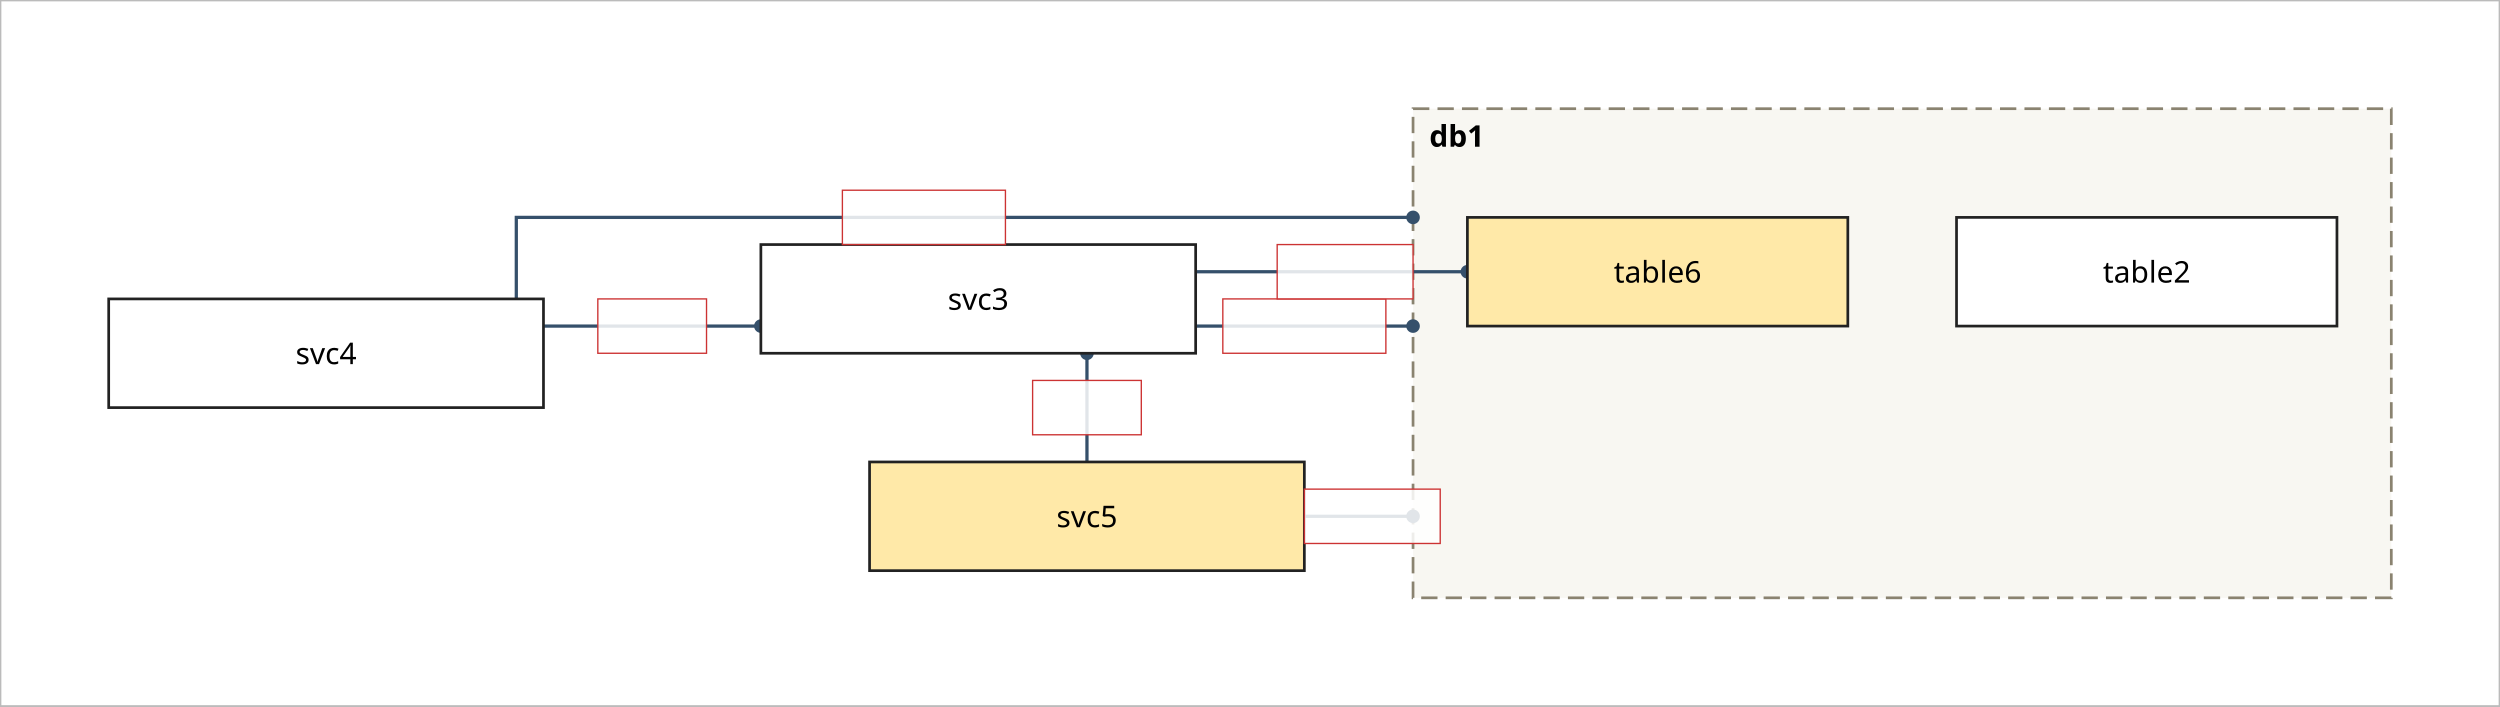
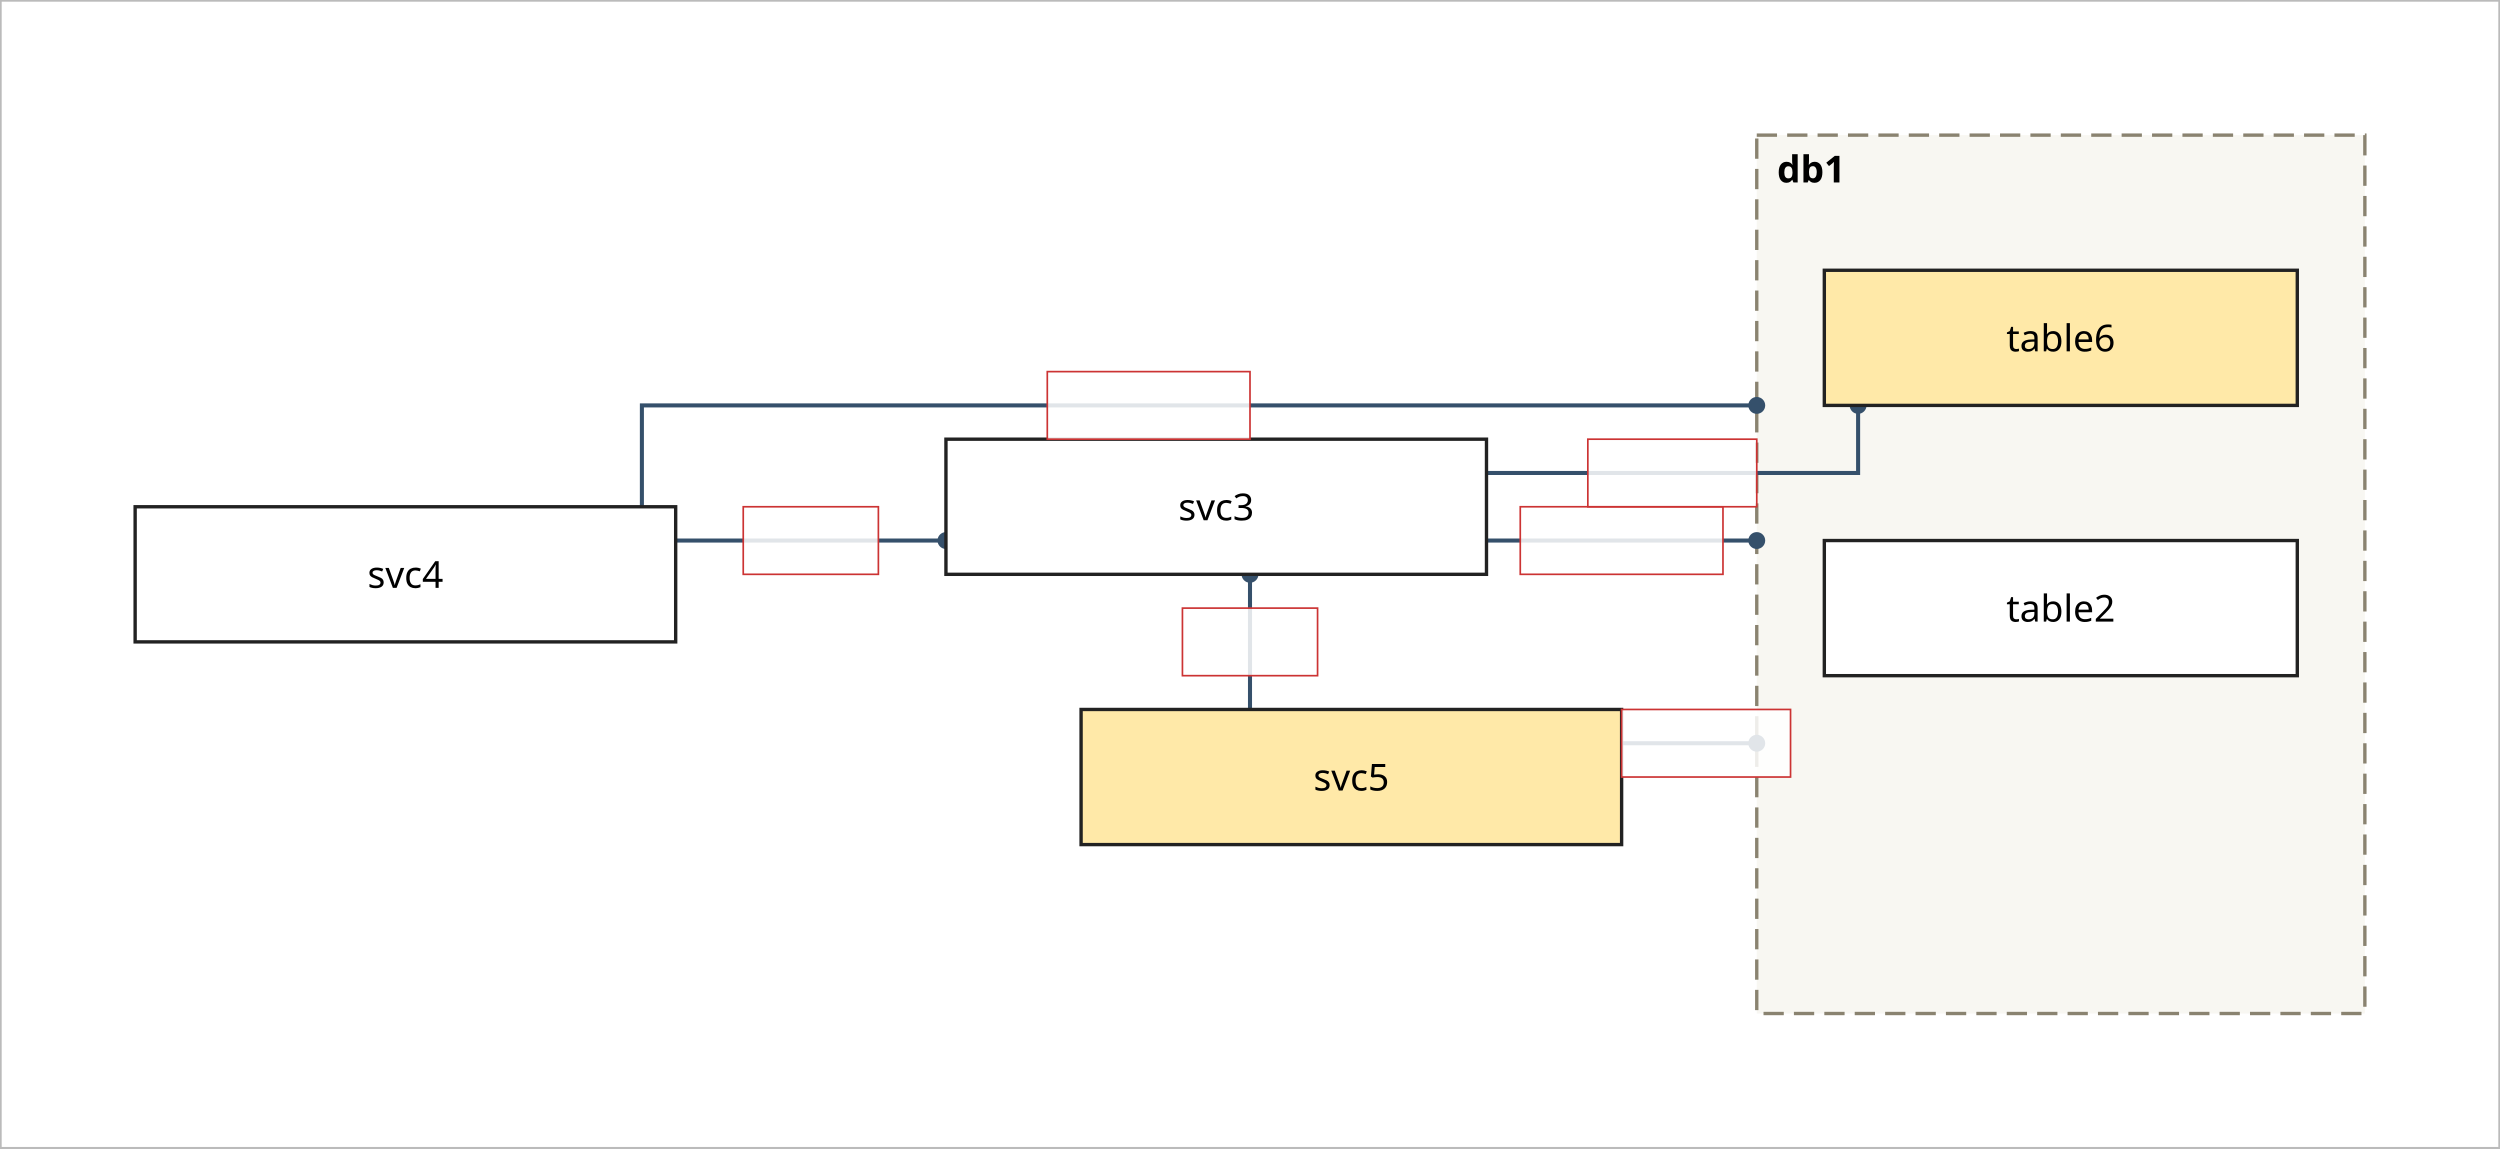
- <svg xmlns="http://www.w3.org/2000/svg" width="920" height="260" viewBox="0 0 920 260" font-family="sans-serif" font-size="11">
+ <svg xmlns="http://www.w3.org/2000/svg" width="740" height="340" viewBox="0 0 740 340" font-family="sans-serif" font-size="11">
  <rect width="100%" height="100%" fill="#fff" stroke="#bbb" />
-   <rect x="520" y="40" width="360" height="180" fill="#f3f1ea" fill-opacity="0.6" stroke="#8a8370" stroke-dasharray="6 3" />
+   <rect x="520" y="40" width="180" height="260" fill="#f3f1ea" fill-opacity="0.6" stroke="#8a8370" stroke-dasharray="6 3" />
  <text x="526" y="54" font-weight="bold">db1</text>
-   <polyline points="440,120 520,120" fill="none" stroke="#35506b" stroke-width="1.2" />
+   <polyline points="440,160 520,160" fill="none" stroke="#35506b" stroke-width="1.2" />
+   <circle cx="520" cy="160" r="2.5" fill="#35506b" />
+   <polyline points="440,140 550,140 550,120" fill="none" stroke="#35506b" stroke-width="1.2" />
+   <circle cx="550" cy="120" r="2.5" fill="#35506b" />
+   <polyline points="190,150 190,120 520,120" fill="none" stroke="#35506b" stroke-width="1.2" />
  <circle cx="520" cy="120" r="2.5" fill="#35506b" />
-   <polyline points="440,100 540,100" fill="none" stroke="#35506b" stroke-width="1.2" />
-   <circle cx="540" cy="100" r="2.5" fill="#35506b" />
-   <polyline points="190,110 190,80 520,80" fill="none" stroke="#35506b" stroke-width="1.2" />
-   <circle cx="520" cy="80" r="2.5" fill="#35506b" />
-   <polyline points="200,120 280,120" fill="none" stroke="#35506b" stroke-width="1.2" />
-   <circle cx="280" cy="120" r="2.5" fill="#35506b" />
-   <polyline points="480,190 520,190" fill="none" stroke="#35506b" stroke-width="1.2" />
-   <circle cx="520" cy="190" r="2.5" fill="#35506b" />
-   <polyline points="400,170 400,130" fill="none" stroke="#35506b" stroke-width="1.2" />
-   <circle cx="400" cy="130" r="2.5" fill="#35506b" />
-   <rect x="720" y="80" width="140" height="40" fill="#fff" stroke="#222" />
-   <text x="790" y="104" text-anchor="middle">table2</text>
+   <polyline points="200,160 280,160" fill="none" stroke="#35506b" stroke-width="1.2" />
+   <circle cx="280" cy="160" r="2.5" fill="#35506b" />
+   <polyline points="480,220 520,220" fill="none" stroke="#35506b" stroke-width="1.2" />
+   <circle cx="520" cy="220" r="2.5" fill="#35506b" />
+   <polyline points="370,210 370,170" fill="none" stroke="#35506b" stroke-width="1.2" />
+   <circle cx="370" cy="170" r="2.5" fill="#35506b" />
+   <rect x="540" y="160" width="140" height="40" fill="#fff" stroke="#222" />
+   <text x="610" y="184" text-anchor="middle">table2</text>
  <rect x="540" y="80" width="140" height="40" fill="#ffe9a8" stroke="#222" />
  <text x="610" y="104" text-anchor="middle">table6</text>
-   <rect x="280" y="90" width="160" height="40" fill="#fff" stroke="#222" />
-   <text x="360" y="114" text-anchor="middle">svc3</text>
-   <rect x="40" y="110" width="160" height="40" fill="#fff" stroke="#222" />
-   <text x="120" y="134" text-anchor="middle">svc4</text>
-   <rect x="320" y="170" width="160" height="40" fill="#ffe9a8" stroke="#222" />
-   <text x="400" y="194" text-anchor="middle">svc5</text>
-   <rect x="450" y="110" width="60" height="20" fill="#fff" fill-opacity="0.85" stroke="#c33" stroke-width="0.5" />
-   <rect x="470" y="90" width="50" height="20" fill="#fff" fill-opacity="0.85" stroke="#c33" stroke-width="0.5" />
-   <rect x="310" y="70" width="60" height="20" fill="#fff" fill-opacity="0.85" stroke="#c33" stroke-width="0.5" />
-   <rect x="220" y="110" width="40" height="20" fill="#fff" fill-opacity="0.85" stroke="#c33" stroke-width="0.5" />
-   <rect x="480" y="180" width="50" height="20" fill="#fff" fill-opacity="0.85" stroke="#c33" stroke-width="0.5" />
-   <rect x="380" y="140" width="40" height="20" fill="#fff" fill-opacity="0.85" stroke="#c33" stroke-width="0.5" />
+   <rect x="280" y="130" width="160" height="40" fill="#fff" stroke="#222" />
+   <text x="360" y="154" text-anchor="middle">svc3</text>
+   <rect x="40" y="150" width="160" height="40" fill="#fff" stroke="#222" />
+   <text x="120" y="174" text-anchor="middle">svc4</text>
+   <rect x="320" y="210" width="160" height="40" fill="#ffe9a8" stroke="#222" />
+   <text x="400" y="234" text-anchor="middle">svc5</text>
+   <rect x="450" y="150" width="60" height="20" fill="#fff" fill-opacity="0.85" stroke="#c33" stroke-width="0.5" />
+   <rect x="470" y="130" width="50" height="20" fill="#fff" fill-opacity="0.85" stroke="#c33" stroke-width="0.5" />
+   <rect x="310" y="110" width="60" height="20" fill="#fff" fill-opacity="0.85" stroke="#c33" stroke-width="0.5" />
+   <rect x="220" y="150" width="40" height="20" fill="#fff" fill-opacity="0.85" stroke="#c33" stroke-width="0.5" />
+   <rect x="480" y="210" width="50" height="20" fill="#fff" fill-opacity="0.85" stroke="#c33" stroke-width="0.5" />
+   <rect x="350" y="180" width="40" height="20" fill="#fff" fill-opacity="0.85" stroke="#c33" stroke-width="0.5" />
</svg>
